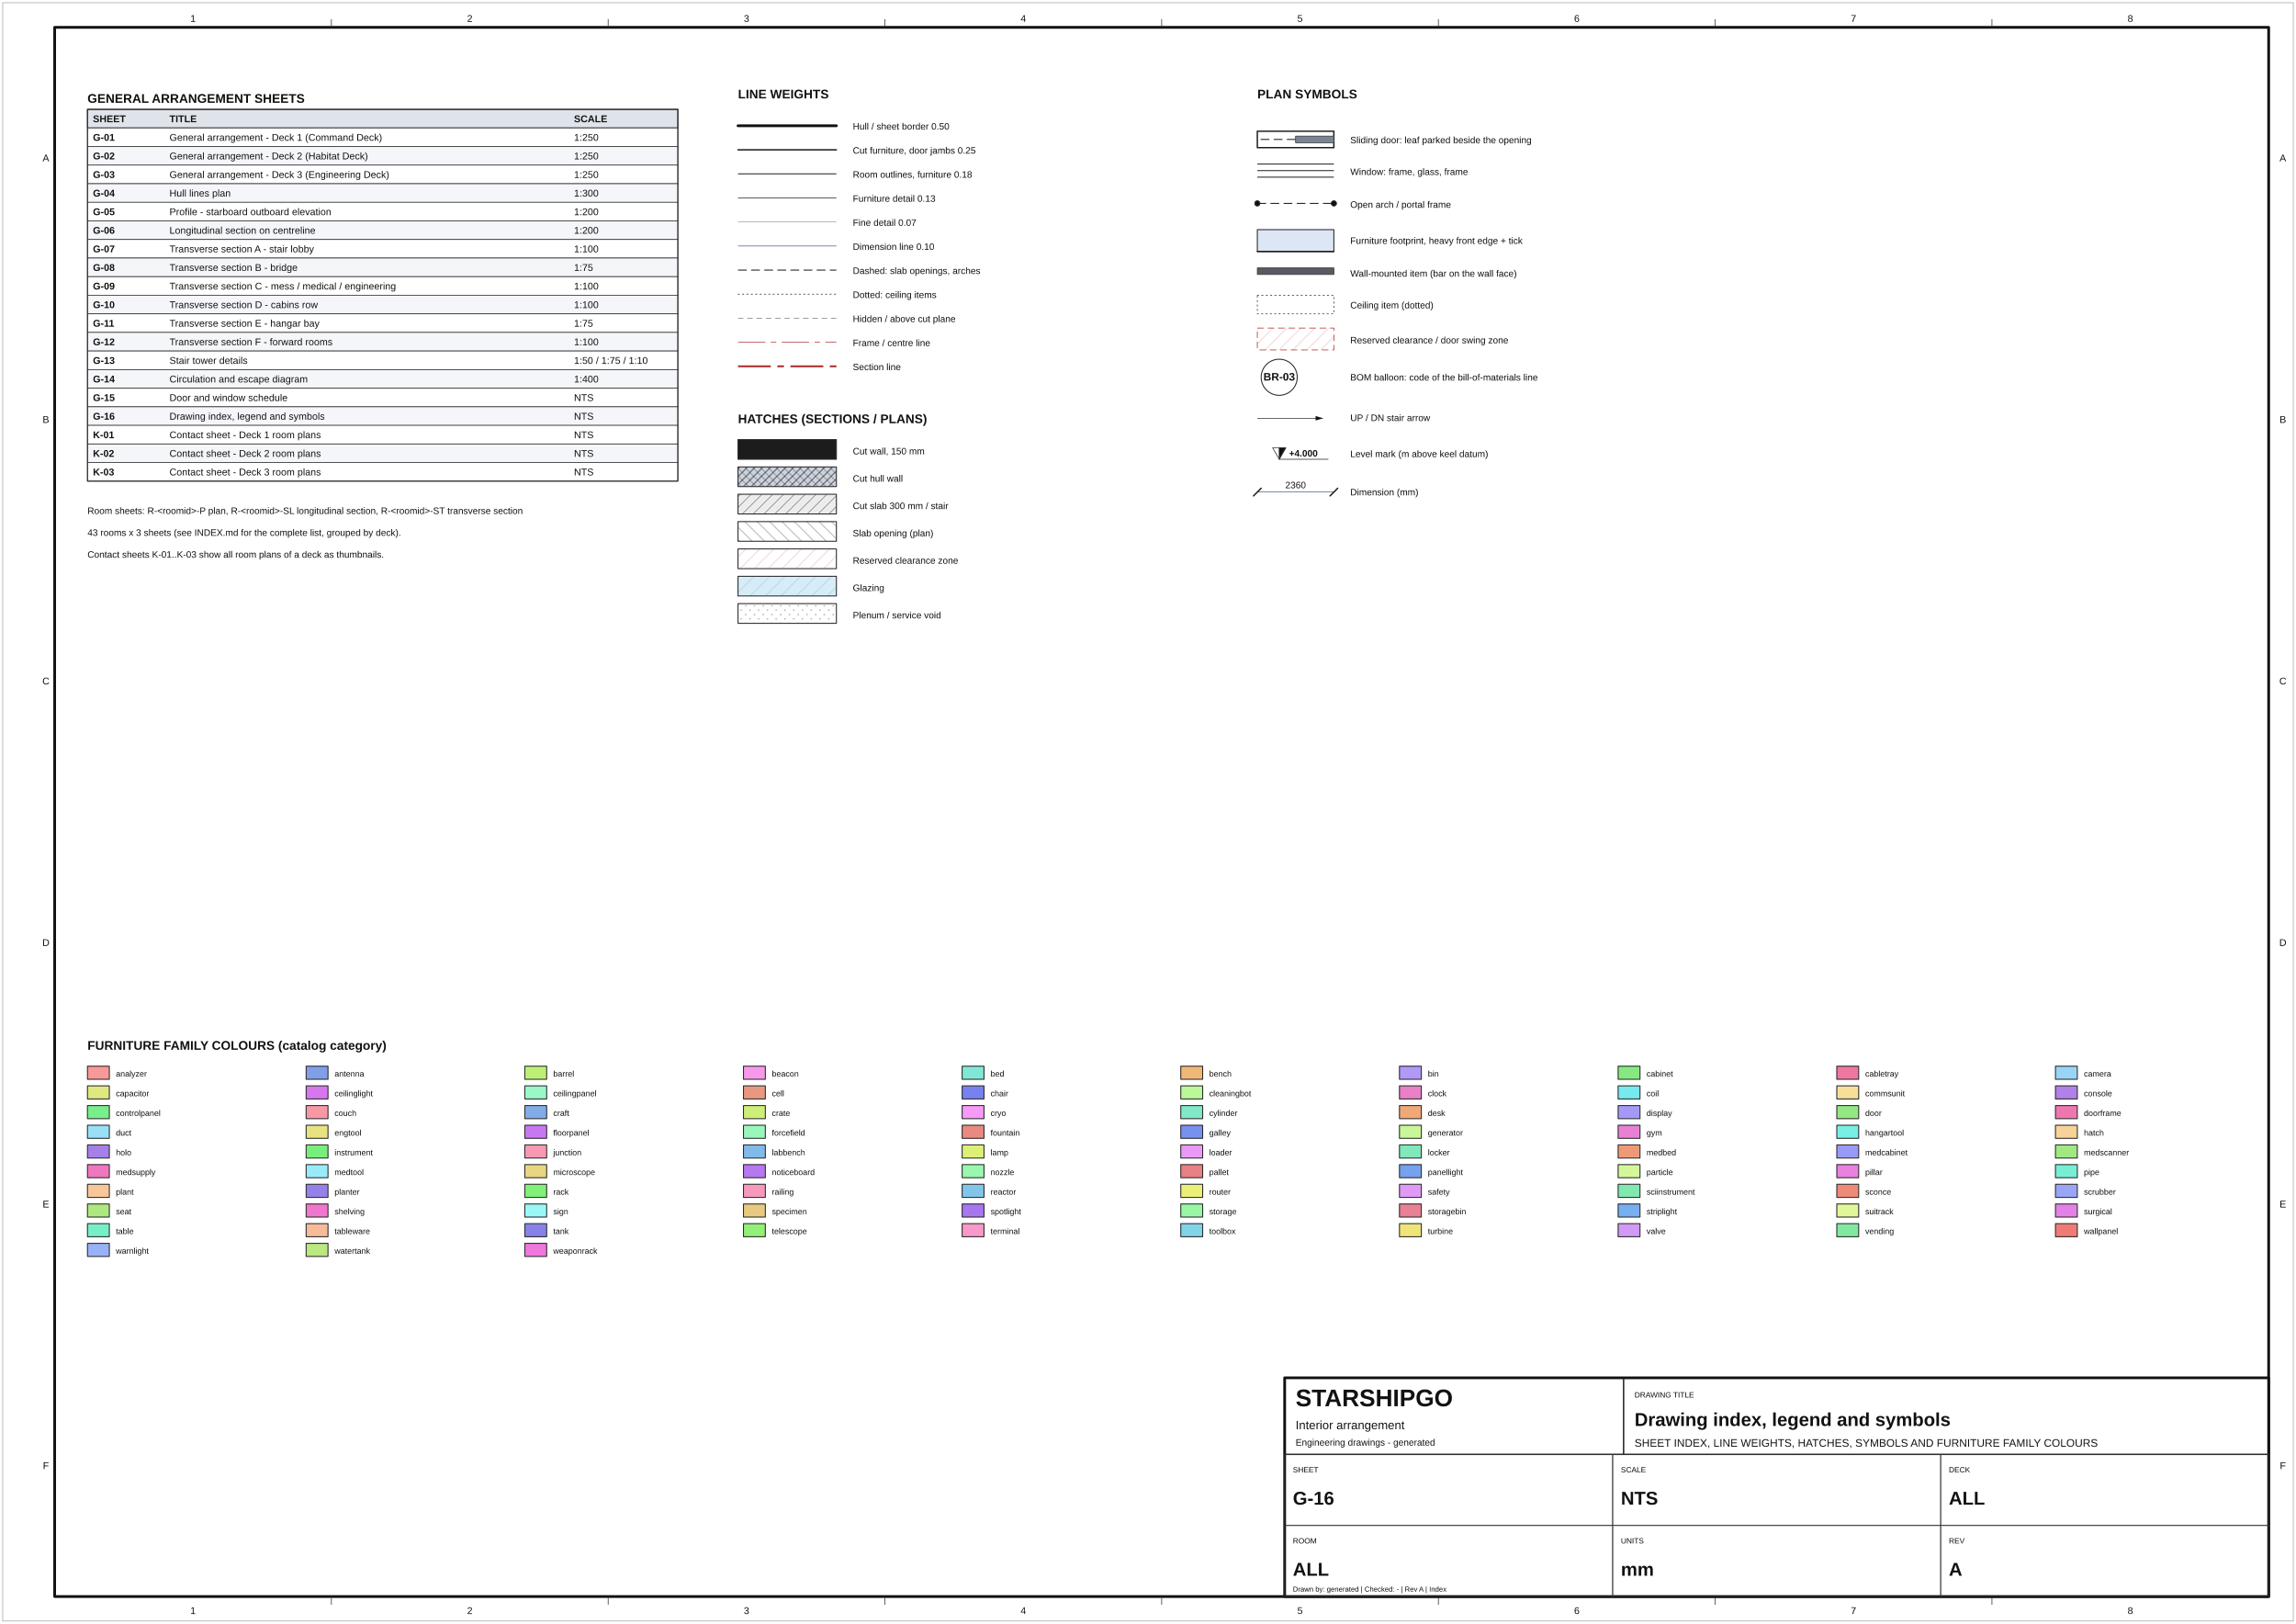
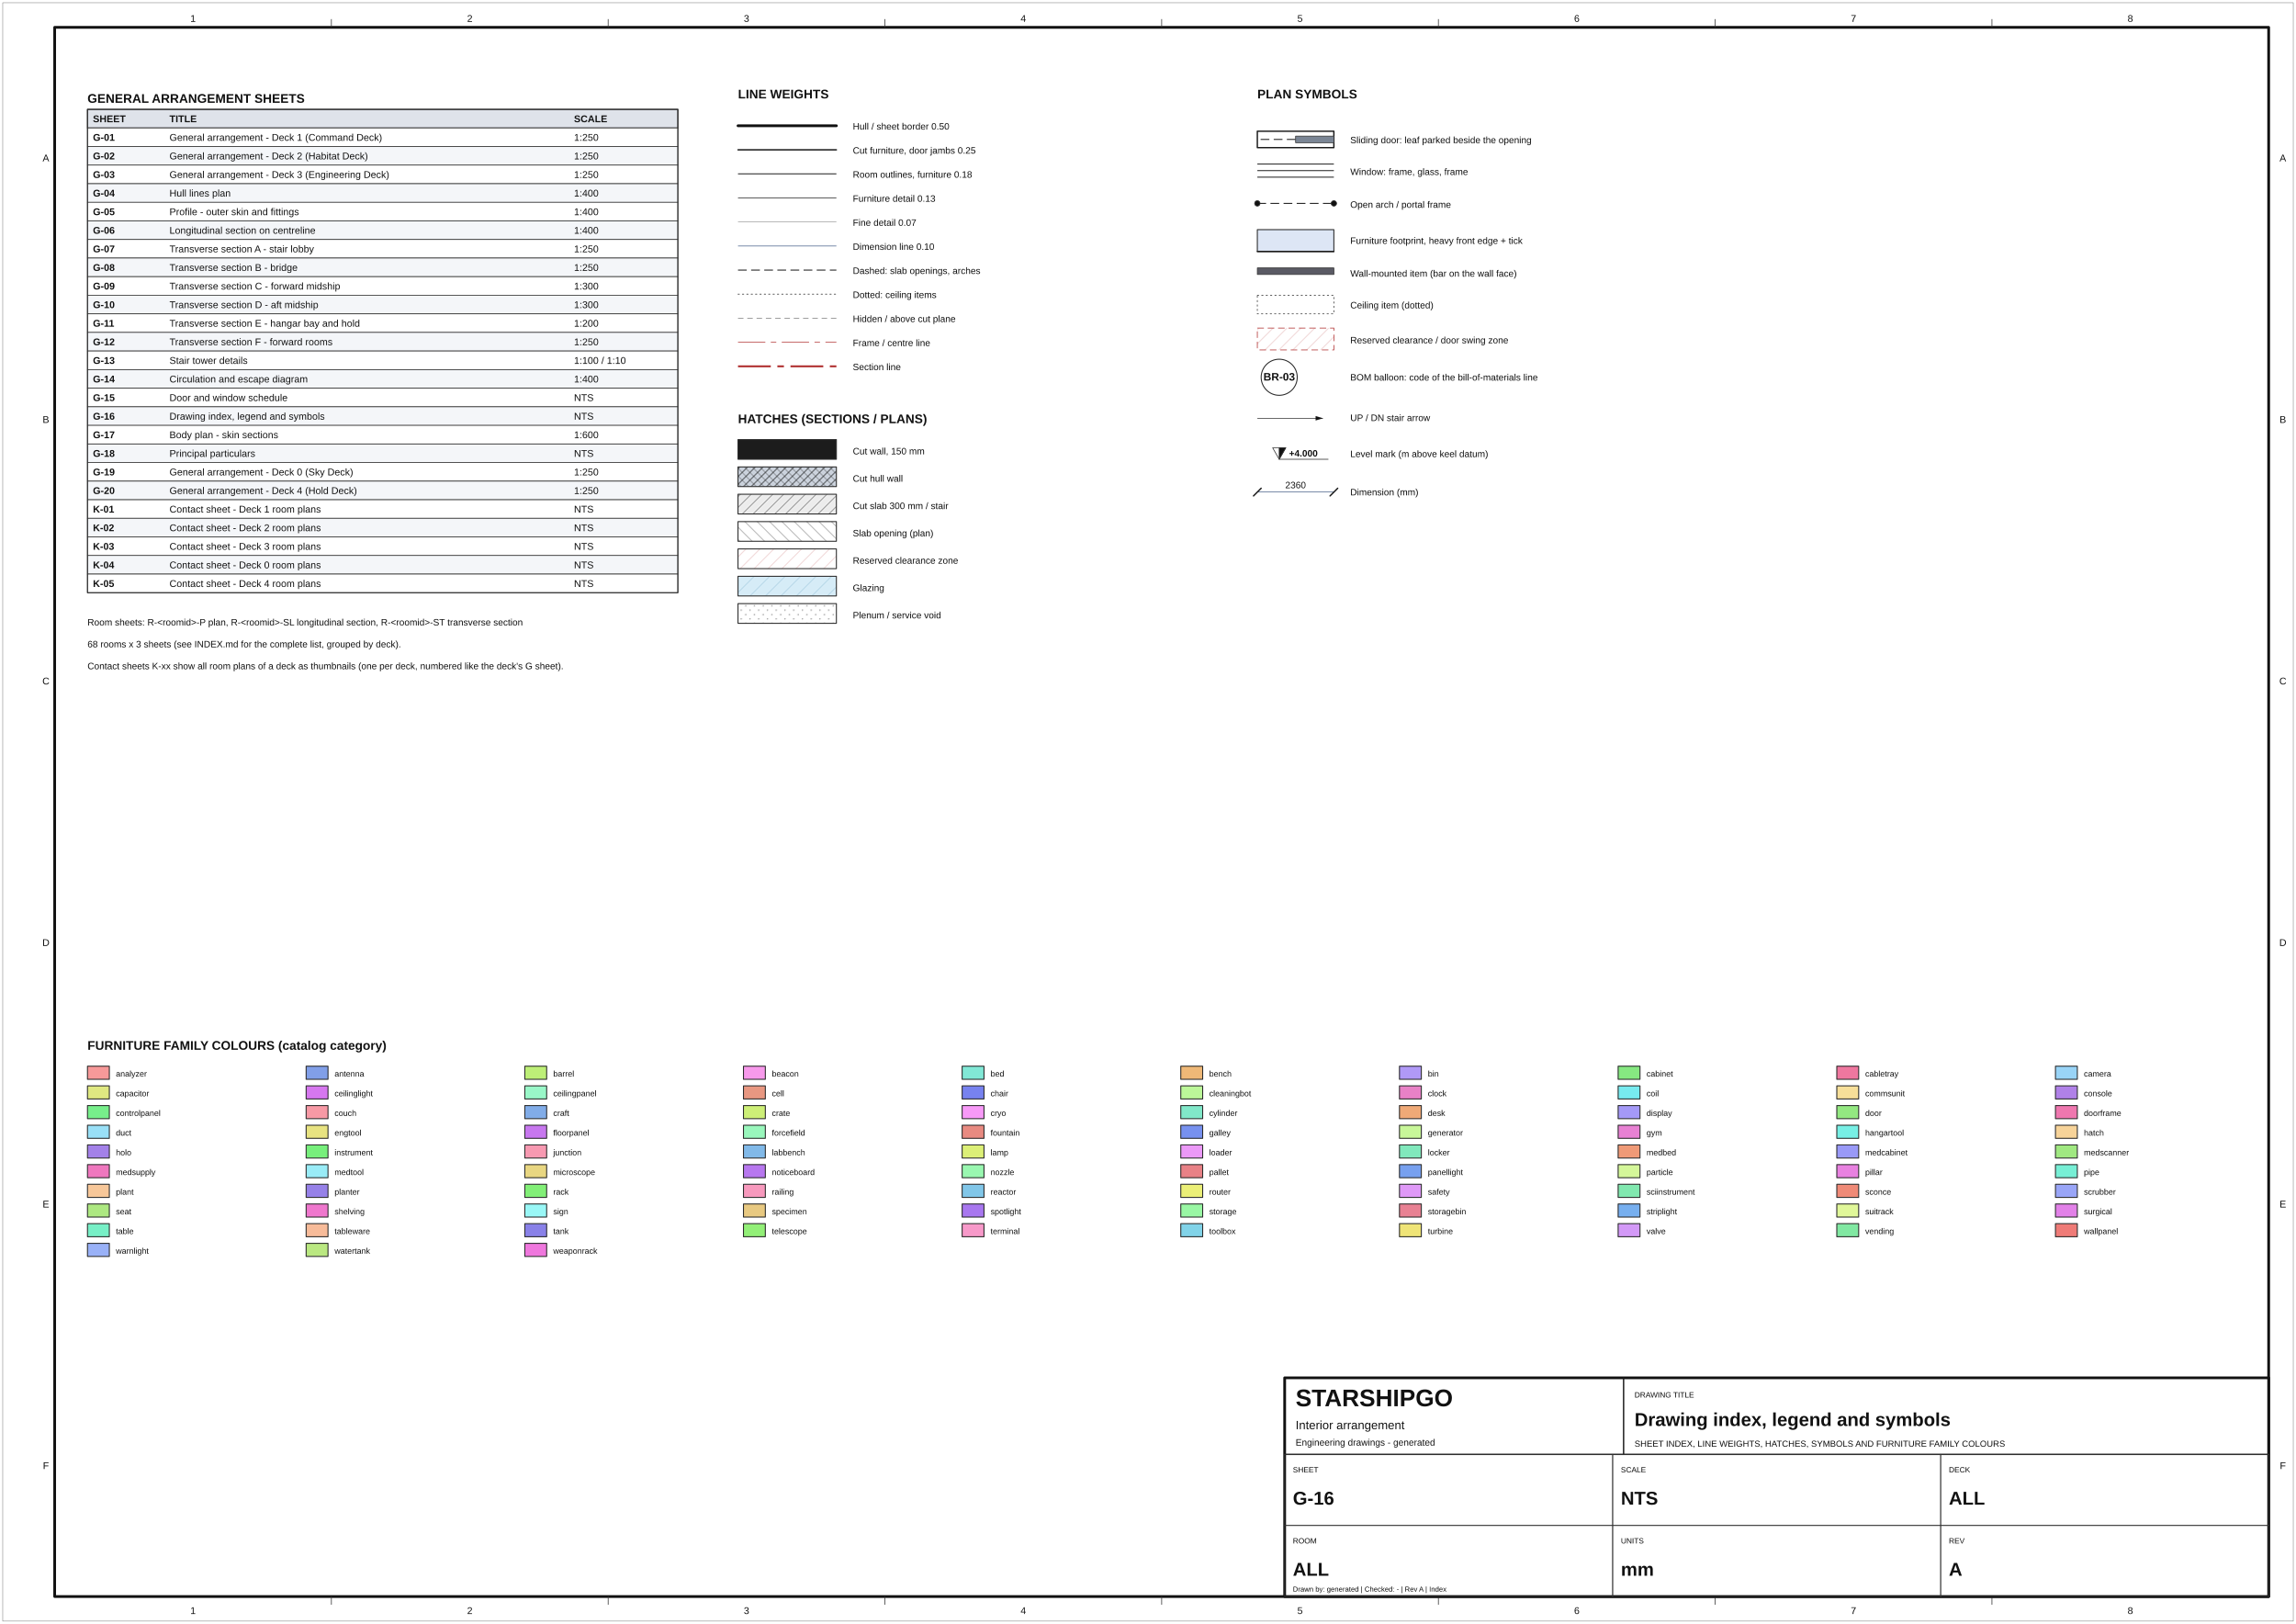
<svg xmlns="http://www.w3.org/2000/svg" width="420mm" height="297mm" viewBox="0 0 420 297">
  <style>
.t{font-family:Arial, Helvetica, 'DejaVu Sans', sans-serif;fill:#111}
.b{font-weight:bold}.i{font-style:italic}
.h{stroke:#111;stroke-width:.5;stroke-linejoin:round;stroke-linecap:round}
.m{stroke:#1a1a1a;stroke-width:.25;stroke-linejoin:round;stroke-linecap:round}
.n{stroke:#2a2a2a;stroke-width:.18;stroke-linejoin:round}
.f{stroke:#333;stroke-width:.13;stroke-linejoin:round}
.x{stroke:#555;stroke-width:.07}
.g{stroke:#9a9a9a;stroke-width:.1}
.gg{stroke:#c4c4c4;stroke-width:.08}
.d{stroke:#1d3c6e;stroke-width:.1}
.dsh{stroke:#222;stroke-width:.18;stroke-dasharray:1.6 .8}
.dot{stroke:#444;stroke-width:.14;stroke-dasharray:.25 .55;stroke-linecap:round}
.hid{stroke:#777;stroke-width:.12;stroke-dasharray:1 .7}
.cl{stroke:#b03030;stroke-width:.12;stroke-dasharray:5 1 1 1}
.cut{stroke:#b03030;stroke-width:.35;stroke-dasharray:6 1.2 1.2 1.2}
.red{stroke:#b03030;stroke-width:.13;stroke-dasharray:1.2 .7}
.none{stroke:none}
.halo{paint-order:stroke;stroke:#fff;stroke-width:.8;stroke-linejoin:round}
</style>
  <defs>
    <pattern id="hSlab" width="1.4" height="1.4" patternUnits="userSpaceOnUse" patternTransform="rotate(45)">
      <rect width="1.4" height="1.4" fill="#ececec" />
      <line x1="0" y1="0" x2="0" y2="1.4" stroke="#222" stroke-width=".13" />
    </pattern>
    <pattern id="hHull" width="1" height="1" patternUnits="userSpaceOnUse" patternTransform="rotate(45)">
      <rect width="1" height="1" fill="#c9d0da" />
      <line x1="0" y1="0" x2="0" y2="1" stroke="#111" stroke-width=".2" />
      <line x1="0" y1="0" x2="1" y2="0" stroke="#111" stroke-width=".1" />
    </pattern>
    <pattern id="hHole" width="1.6" height="1.6" patternUnits="userSpaceOnUse" patternTransform="rotate(-45)">
      <line x1="0" y1="0" x2="0" y2="1.6" stroke="#444" stroke-width=".12" />
    </pattern>
    <pattern id="hZone" width="1.8" height="1.8" patternUnits="userSpaceOnUse" patternTransform="rotate(45)">
      <line x1="0" y1="0" x2="0" y2="1.8" stroke="#d08080" stroke-width=".1" />
    </pattern>
    <pattern id="hPlen" width="1.6" height="1.6" patternUnits="userSpaceOnUse">
      <circle cx=".4" cy=".4" r=".12" fill="#888" />
      <circle cx="1.2" cy="1.2" r=".12" fill="#888" />
    </pattern>
    <pattern id="hGlass" width="2" height="2" patternUnits="userSpaceOnUse" patternTransform="rotate(45)">
      <rect width="2" height="2" fill="#d6ecf7" />
      <line x1="0" y1="0" x2="0" y2="2" stroke="#5a9abb" stroke-width=".08" />
    </pattern>
    <pattern id="hFloor" width="1.2" height="1.2" patternUnits="userSpaceOnUse" patternTransform="rotate(-45)">
      <rect width="1.2" height="1.2" fill="#f2f2f2" />
      <line x1="0" y1="0" x2="0" y2="1.2" stroke="#555" stroke-width=".1" />
    </pattern>
  </defs>
  <rect x="0" y="0" width="420" height="297" fill="#ffffff" />
  <text x="16" y="18.8" font-size="2.3" class="t b">GENERAL ARRANGEMENT SHEETS</text>
  <rect x="16" y="20" width="108" height="3.4" class="n" fill="#dfe3ea" />
  <text x="17" y="22.35" font-size="1.8" class="t b">SHEET</text>
  <text x="31" y="22.35" font-size="1.8" class="t b">TITLE</text>
  <text x="105" y="22.35" font-size="1.8" class="t b">SCALE</text>
  <rect x="16" y="23.4" width="108" height="3.4" class="f" fill="#ffffff" />
  <text x="17" y="25.75" font-size="1.8" class="t b">G-01</text>
  <text x="31" y="25.75" font-size="1.8" class="t">General arrangement - Deck 1 (Command Deck)</text>
  <text x="105" y="25.75" font-size="1.8" class="t">1:250</text>
  <rect x="16" y="26.8" width="108" height="3.4" class="f" fill="#f4f6f9" />
  <text x="17" y="29.15" font-size="1.8" class="t b">G-02</text>
  <text x="31" y="29.15" font-size="1.8" class="t">General arrangement - Deck 2 (Habitat Deck)</text>
  <text x="105" y="29.15" font-size="1.8" class="t">1:250</text>
  <rect x="16" y="30.2" width="108" height="3.4" class="f" fill="#ffffff" />
  <text x="17" y="32.55" font-size="1.8" class="t b">G-03</text>
  <text x="31" y="32.55" font-size="1.8" class="t">General arrangement - Deck 3 (Engineering Deck)</text>
  <text x="105" y="32.55" font-size="1.8" class="t">1:250</text>
  <rect x="16" y="33.6" width="108" height="3.4" class="f" fill="#f4f6f9" />
  <text x="17" y="35.95" font-size="1.8" class="t b">G-04</text>
  <text x="31" y="35.95" font-size="1.8" class="t">Hull lines plan</text>
-   <text x="105" y="35.95" font-size="1.8" class="t">1:300</text>
+   <text x="105" y="35.95" font-size="1.8" class="t">1:400</text>
  <rect x="16" y="37" width="108" height="3.4" class="f" fill="#ffffff" />
  <text x="17" y="39.35" font-size="1.8" class="t b">G-05</text>
-   <text x="31" y="39.35" font-size="1.8" class="t">Profile - starboard outboard elevation</text>
-   <text x="105" y="39.35" font-size="1.8" class="t">1:200</text>
+   <text x="31" y="39.35" font-size="1.8" class="t">Profile - outer skin and fittings</text>
+   <text x="105" y="39.35" font-size="1.8" class="t">1:400</text>
  <rect x="16" y="40.4" width="108" height="3.4" class="f" fill="#f4f6f9" />
  <text x="17" y="42.75" font-size="1.8" class="t b">G-06</text>
  <text x="31" y="42.75" font-size="1.8" class="t">Longitudinal section on centreline</text>
-   <text x="105" y="42.75" font-size="1.8" class="t">1:200</text>
+   <text x="105" y="42.75" font-size="1.8" class="t">1:400</text>
  <rect x="16" y="43.8" width="108" height="3.4" class="f" fill="#ffffff" />
  <text x="17" y="46.15" font-size="1.8" class="t b">G-07</text>
  <text x="31" y="46.15" font-size="1.8" class="t">Transverse section A - stair lobby</text>
-   <text x="105" y="46.15" font-size="1.8" class="t">1:100</text>
+   <text x="105" y="46.15" font-size="1.8" class="t">1:250</text>
  <rect x="16" y="47.2" width="108" height="3.4" class="f" fill="#f4f6f9" />
  <text x="17" y="49.55" font-size="1.8" class="t b">G-08</text>
  <text x="31" y="49.55" font-size="1.8" class="t">Transverse section B - bridge</text>
-   <text x="105" y="49.55" font-size="1.8" class="t">1:75</text>
+   <text x="105" y="49.55" font-size="1.8" class="t">1:250</text>
  <rect x="16" y="50.6" width="108" height="3.4" class="f" fill="#ffffff" />
  <text x="17" y="52.95" font-size="1.8" class="t b">G-09</text>
-   <text x="31" y="52.95" font-size="1.8" class="t">Transverse section C - mess / medical / engineering</text>
-   <text x="105" y="52.95" font-size="1.8" class="t">1:100</text>
+   <text x="31" y="52.95" font-size="1.8" class="t">Transverse section C - forward midship</text>
+   <text x="105" y="52.95" font-size="1.8" class="t">1:300</text>
  <rect x="16" y="54" width="108" height="3.4" class="f" fill="#f4f6f9" />
  <text x="17" y="56.35" font-size="1.8" class="t b">G-10</text>
-   <text x="31" y="56.35" font-size="1.8" class="t">Transverse section D - cabins row</text>
-   <text x="105" y="56.35" font-size="1.8" class="t">1:100</text>
+   <text x="31" y="56.35" font-size="1.8" class="t">Transverse section D - aft midship</text>
+   <text x="105" y="56.35" font-size="1.8" class="t">1:300</text>
  <rect x="16" y="57.4" width="108" height="3.4" class="f" fill="#ffffff" />
  <text x="17" y="59.75" font-size="1.8" class="t b">G-11</text>
-   <text x="31" y="59.75" font-size="1.8" class="t">Transverse section E - hangar bay</text>
-   <text x="105" y="59.75" font-size="1.8" class="t">1:75</text>
+   <text x="31" y="59.75" font-size="1.8" class="t">Transverse section E - hangar bay and hold</text>
+   <text x="105" y="59.75" font-size="1.8" class="t">1:200</text>
  <rect x="16" y="60.8" width="108" height="3.4" class="f" fill="#f4f6f9" />
  <text x="17" y="63.15" font-size="1.8" class="t b">G-12</text>
  <text x="31" y="63.15" font-size="1.8" class="t">Transverse section F - forward rooms</text>
-   <text x="105" y="63.15" font-size="1.8" class="t">1:100</text>
+   <text x="105" y="63.15" font-size="1.8" class="t">1:250</text>
  <rect x="16" y="64.2" width="108" height="3.4" class="f" fill="#ffffff" />
  <text x="17" y="66.55" font-size="1.8" class="t b">G-13</text>
  <text x="31" y="66.55" font-size="1.8" class="t">Stair tower details</text>
-   <text x="105" y="66.55" font-size="1.8" class="t">1:50 / 1:75 / 1:10</text>
+   <text x="105" y="66.55" font-size="1.8" class="t">1:100 / 1:10</text>
  <rect x="16" y="67.6" width="108" height="3.4" class="f" fill="#f4f6f9" />
  <text x="17" y="69.95" font-size="1.8" class="t b">G-14</text>
  <text x="31" y="69.95" font-size="1.8" class="t">Circulation and escape diagram</text>
  <text x="105" y="69.95" font-size="1.8" class="t">1:400</text>
  <rect x="16" y="71" width="108" height="3.4" class="f" fill="#ffffff" />
  <text x="17" y="73.35" font-size="1.8" class="t b">G-15</text>
  <text x="31" y="73.35" font-size="1.8" class="t">Door and window schedule</text>
  <text x="105" y="73.35" font-size="1.8" class="t">NTS</text>
  <rect x="16" y="74.4" width="108" height="3.4" class="f" fill="#f4f6f9" />
  <text x="17" y="76.75" font-size="1.8" class="t b">G-16</text>
  <text x="31" y="76.75" font-size="1.8" class="t">Drawing index, legend and symbols</text>
  <text x="105" y="76.75" font-size="1.8" class="t">NTS</text>
  <rect x="16" y="77.8" width="108" height="3.4" class="f" fill="#ffffff" />
-   <text x="17" y="80.15" font-size="1.8" class="t b">K-01</text>
-   <text x="31" y="80.15" font-size="1.8" class="t">Contact sheet - Deck 1 room plans</text>
-   <text x="105" y="80.15" font-size="1.8" class="t">NTS</text>
+   <text x="17" y="80.15" font-size="1.8" class="t b">G-17</text>
+   <text x="31" y="80.15" font-size="1.8" class="t">Body plan - skin sections</text>
+   <text x="105" y="80.15" font-size="1.8" class="t">1:600</text>
  <rect x="16" y="81.2" width="108" height="3.4" class="f" fill="#f4f6f9" />
-   <text x="17" y="83.55" font-size="1.8" class="t b">K-02</text>
-   <text x="31" y="83.55" font-size="1.8" class="t">Contact sheet - Deck 2 room plans</text>
+   <text x="17" y="83.55" font-size="1.8" class="t b">G-18</text>
+   <text x="31" y="83.55" font-size="1.8" class="t">Principal particulars</text>
  <text x="105" y="83.55" font-size="1.8" class="t">NTS</text>
  <rect x="16" y="84.6" width="108" height="3.4" class="f" fill="#ffffff" />
-   <text x="17" y="86.95" font-size="1.8" class="t b">K-03</text>
-   <text x="31" y="86.95" font-size="1.8" class="t">Contact sheet - Deck 3 room plans</text>
-   <text x="105" y="86.95" font-size="1.8" class="t">NTS</text>
-   <rect x="16" y="20" width="108" height="68" class="n" fill="none" />
-   <text x="16" y="94" font-size="1.7" class="t">Room sheets: R-&lt;roomid&gt;-P plan, R-&lt;roomid&gt;-SL longitudinal section, R-&lt;roomid&gt;-ST transverse section</text>
-   <text x="16" y="98" font-size="1.7" class="t">43 rooms x 3 sheets (see INDEX.md for the complete list, grouped by deck).</text>
-   <text x="16" y="102" font-size="1.7" class="t">Contact sheets K-01..K-03 show all room plans of a deck as thumbnails.</text>
+   <text x="17" y="86.95" font-size="1.8" class="t b">G-19</text>
+   <text x="31" y="86.95" font-size="1.8" class="t">General arrangement - Deck 0 (Sky Deck)</text>
+   <text x="105" y="86.95" font-size="1.8" class="t">1:250</text>
+   <rect x="16" y="88" width="108" height="3.4" class="f" fill="#f4f6f9" />
+   <text x="17" y="90.35" font-size="1.8" class="t b">G-20</text>
+   <text x="31" y="90.35" font-size="1.8" class="t">General arrangement - Deck 4 (Hold Deck)</text>
+   <text x="105" y="90.35" font-size="1.8" class="t">1:250</text>
+   <rect x="16" y="91.4" width="108" height="3.4" class="f" fill="#ffffff" />
+   <text x="17" y="93.75" font-size="1.8" class="t b">K-01</text>
+   <text x="31" y="93.75" font-size="1.8" class="t">Contact sheet - Deck 1 room plans</text>
+   <text x="105" y="93.75" font-size="1.8" class="t">NTS</text>
+   <rect x="16" y="94.8" width="108" height="3.4" class="f" fill="#f4f6f9" />
+   <text x="17" y="97.15" font-size="1.8" class="t b">K-02</text>
+   <text x="31" y="97.15" font-size="1.8" class="t">Contact sheet - Deck 2 room plans</text>
+   <text x="105" y="97.15" font-size="1.8" class="t">NTS</text>
+   <rect x="16" y="98.2" width="108" height="3.4" class="f" fill="#ffffff" />
+   <text x="17" y="100.55" font-size="1.8" class="t b">K-03</text>
+   <text x="31" y="100.55" font-size="1.8" class="t">Contact sheet - Deck 3 room plans</text>
+   <text x="105" y="100.55" font-size="1.8" class="t">NTS</text>
+   <rect x="16" y="101.6" width="108" height="3.4" class="f" fill="#f4f6f9" />
+   <text x="17" y="103.95" font-size="1.8" class="t b">K-04</text>
+   <text x="31" y="103.95" font-size="1.8" class="t">Contact sheet - Deck 0 room plans</text>
+   <text x="105" y="103.95" font-size="1.8" class="t">NTS</text>
+   <rect x="16" y="105" width="108" height="3.4" class="f" fill="#ffffff" />
+   <text x="17" y="107.35" font-size="1.8" class="t b">K-05</text>
+   <text x="31" y="107.35" font-size="1.8" class="t">Contact sheet - Deck 4 room plans</text>
+   <text x="105" y="107.35" font-size="1.8" class="t">NTS</text>
+   <rect x="16" y="20" width="108" height="88.4" class="n" fill="none" />
+   <text x="16" y="114.4" font-size="1.7" class="t">Room sheets: R-&lt;roomid&gt;-P plan, R-&lt;roomid&gt;-SL longitudinal section, R-&lt;roomid&gt;-ST transverse section</text>
+   <text x="16" y="118.4" font-size="1.7" class="t">68 rooms x 3 sheets (see INDEX.md for the complete list, grouped by deck).</text>
+   <text x="16" y="122.4" font-size="1.7" class="t">Contact sheets K-xx show all room plans of a deck as thumbnails (one per deck, numbered like the deck's G sheet).</text>
  <text x="135" y="18" font-size="2.3" class="t b">LINE WEIGHTS</text>
  <line x1="135" y1="23" x2="153" y2="23" class="h" />
  <text x="156" y="23.7" font-size="1.7" class="t">Hull / sheet border 0.50</text>
  <line x1="135" y1="27.4" x2="153" y2="27.4" class="m" />
  <text x="156" y="28.1" font-size="1.7" class="t">Cut furniture, door jambs 0.25</text>
  <line x1="135" y1="31.8" x2="153" y2="31.8" class="n" />
  <text x="156" y="32.5" font-size="1.7" class="t">Room outlines, furniture 0.18</text>
  <line x1="135" y1="36.2" x2="153" y2="36.2" class="f" />
  <text x="156" y="36.9" font-size="1.7" class="t">Furniture detail 0.13</text>
  <line x1="135" y1="40.6" x2="153" y2="40.6" class="x" />
  <text x="156" y="41.3" font-size="1.7" class="t">Fine detail 0.07</text>
  <line x1="135" y1="45" x2="153" y2="45" class="d" />
  <text x="156" y="45.7" font-size="1.7" class="t">Dimension line 0.10</text>
  <line x1="135" y1="49.4" x2="153" y2="49.4" class="dsh" />
  <text x="156" y="50.1" font-size="1.7" class="t">Dashed: slab openings, arches</text>
  <line x1="135" y1="53.8" x2="153" y2="53.8" class="dot" />
  <text x="156" y="54.5" font-size="1.7" class="t">Dotted: ceiling items</text>
  <line x1="135" y1="58.2" x2="153" y2="58.2" class="hid" />
  <text x="156" y="58.9" font-size="1.7" class="t">Hidden / above cut plane</text>
  <line x1="135" y1="62.6" x2="153" y2="62.6" class="cl" />
  <text x="156" y="63.3" font-size="1.7" class="t">Frame / centre line</text>
  <line x1="135" y1="67" x2="153" y2="67" class="cut" />
  <text x="156" y="67.7" font-size="1.7" class="t">Section line</text>
  <text x="135" y="77.4" font-size="2.3" class="t b">HATCHES (SECTIONS / PLANS)</text>
  <rect x="135" y="80.4" width="18" height="3.6" class="n" fill="#1c1c1c" />
  <text x="156" y="83.1" font-size="1.7" class="t">Cut wall, 150 mm</text>
  <rect x="135" y="85.4" width="18" height="3.6" class="n" fill="url(#hHull)" />
  <text x="156" y="88.1" font-size="1.7" class="t">Cut hull wall</text>
  <rect x="135" y="90.4" width="18" height="3.6" class="n" fill="url(#hSlab)" />
  <text x="156" y="93.1" font-size="1.7" class="t">Cut slab 300 mm / stair</text>
  <rect x="135" y="95.4" width="18" height="3.6" class="n" fill="url(#hHole)" />
  <text x="156" y="98.1" font-size="1.7" class="t">Slab opening (plan)</text>
  <rect x="135" y="100.4" width="18" height="3.6" class="n" fill="url(#hZone)" />
  <text x="156" y="103.1" font-size="1.7" class="t">Reserved clearance zone</text>
  <rect x="135" y="105.4" width="18" height="3.6" class="n" fill="url(#hGlass)" />
  <text x="156" y="108.1" font-size="1.7" class="t">Glazing</text>
  <rect x="135" y="110.4" width="18" height="3.6" class="n" fill="url(#hPlen)" />
  <text x="156" y="113.1" font-size="1.7" class="t">Plenum / service void</text>
  <text x="230" y="18" font-size="2.3" class="t b">PLAN SYMBOLS</text>
  <rect x="230" y="24" width="14" height="3" class="m" fill="#fff" />
  <line x1="230.6" y1="25.5" x2="237" y2="25.5" class="dsh" />
  <polygon points="237,24.9 244,24.9 244,26.1 237,26.1" class="f" fill="#7a8594" />
  <text x="247" y="26.2" font-size="1.7" class="t">Sliding door: leaf parked beside the opening</text>
  <line x1="230" y1="30" x2="244" y2="30" class="n" />
  <line x1="230" y1="31.2" x2="244" y2="31.2" class="n" />
  <line x1="230" y1="32.4" x2="244" y2="32.4" class="n" />
  <text x="247" y="32" font-size="1.7" class="t">Window: frame, glass, frame</text>
  <line x1="230" y1="37.2" x2="244" y2="37.2" class="dsh" />
  <circle cx="230" cy="37.2" r="0.5" class="f" fill="#111" />
  <circle cx="244" cy="37.2" r="0.5" class="f" fill="#111" />
  <text x="247" y="38" font-size="1.7" class="t">Open arch / portal frame</text>
  <rect x="230" y="42" width="14" height="4" class="n" fill="#dde6f5" />
  <line x1="230" y1="46" x2="244" y2="46" class="m" />
  <text x="247" y="44.6" font-size="1.7" class="t">Furniture footprint, heavy front edge + tick</text>
  <rect x="230" y="49" width="14" height="1.2" class="f" fill="#5a5a64" />
  <text x="247" y="50.6" font-size="1.7" class="t">Wall-mounted item (bar on the wall face)</text>
  <rect x="230" y="54" width="14" height="3.4" class="dot" fill="none" />
  <text x="247" y="56.4" font-size="1.7" class="t">Ceiling item (dotted)</text>
  <rect x="230" y="60" width="14" height="4" class="red" fill="url(#hZone)" />
  <text x="247" y="62.8" font-size="1.7" class="t">Reserved clearance / door swing zone</text>
  <circle cx="234" cy="69" r="3.3" class="n" fill="#fff" />
  <text x="234" y="69.6" font-size="2" class="t b" text-anchor="middle">BR-03</text>
  <text x="247" y="69.6" font-size="1.7" class="t">BOM balloon: code of the bill-of-materials line</text>
  <line x1="230" y1="76.5" x2="242" y2="76.5" class="f" />
  <polygon points="242,76.5 240.66,76.91 240.66,76.09" class="none" fill="#111" />
  <text x="247" y="77" font-size="1.7" class="t">UP / DN stair arrow</text>
  <line x1="234" y1="84" x2="243" y2="84" class="f" />
  <polygon points="234,84 232.8,81.9 235.2,81.9" class="f" fill="#fff" />
  <polygon points="234,84 235.2,81.9 234,81.9" class="f" fill="#111" />
  <text x="235.8" y="83.5" font-size="1.7" class="t b">+4.000</text>
  <text x="247" y="83.6" font-size="1.7" class="t">Level mark (m above keel datum)</text>
  <line x1="230" y1="90" x2="244" y2="90" class="d" />
  <line x1="229.3" y1="90.7" x2="230.7" y2="89.3" class="m" />
  <line x1="243.3" y1="90.7" x2="244.7" y2="89.3" class="m" />
  <text x="237" y="89.3" font-size="1.7" class="t" text-anchor="middle">2360</text>
  <text x="247" y="90.6" font-size="1.7" class="t">Dimension (mm)</text>
  <text x="16" y="192" font-size="2.3" class="t b">FURNITURE FAMILY COLOURS (catalog category)</text>
  <rect x="16" y="195" width="4" height="2.4" class="n" fill="#f79999" />
  <text x="21.2" y="196.9" font-size="1.5" class="t">analyzer</text>
  <rect x="56" y="195" width="4" height="2.4" class="n" fill="#819fe8" />
  <text x="61.2" y="196.9" font-size="1.5" class="t">antenna</text>
  <rect x="96" y="195" width="4" height="2.4" class="n" fill="#bdef77" />
  <text x="101.2" y="196.9" font-size="1.5" class="t">barrel</text>
  <rect x="136" y="195" width="4" height="2.4" class="n" fill="#f799eb" />
  <text x="141.2" y="196.9" font-size="1.5" class="t">beacon</text>
  <rect x="176" y="195" width="4" height="2.4" class="n" fill="#81e8d6" />
  <text x="181.2" y="196.9" font-size="1.5" class="t">bed</text>
  <rect x="216" y="195" width="4" height="2.4" class="n" fill="#efb877" />
  <text x="221.2" y="196.9" font-size="1.5" class="t">bench</text>
  <rect x="256" y="195" width="4" height="2.4" class="n" fill="#b099f7" />
  <text x="261.2" y="196.9" font-size="1.5" class="t">bin</text>
  <rect x="296" y="195" width="4" height="2.4" class="n" fill="#86e881" />
  <text x="301.2" y="196.9" font-size="1.5" class="t">cabinet</text>
  <rect x="336" y="195" width="4" height="2.4" class="n" fill="#ef779f" />
  <text x="341.2" y="196.9" font-size="1.5" class="t">cabletray</text>
  <rect x="376" y="195" width="4" height="2.4" class="n" fill="#99d4f7" />
  <text x="381.2" y="196.9" font-size="1.5" class="t">camera</text>
  <rect x="16" y="198.6" width="4" height="2.4" class="n" fill="#dfe881" />
  <text x="21.2" y="200.5" font-size="1.5" class="t">capacitor</text>
  <rect x="56" y="198.6" width="4" height="2.4" class="n" fill="#d677ef" />
  <text x="61.2" y="200.5" font-size="1.5" class="t">ceilinglight</text>
  <rect x="96" y="198.6" width="4" height="2.4" class="n" fill="#99f7c8" />
  <text x="101.2" y="200.5" font-size="1.5" class="t">ceilingpanel</text>
  <rect x="136" y="198.6" width="4" height="2.4" class="n" fill="#e89781" />
  <text x="141.2" y="200.5" font-size="1.5" class="t">cell</text>
  <rect x="176" y="198.6" width="4" height="2.4" class="n" fill="#7782ef" />
  <text x="181.2" y="200.5" font-size="1.5" class="t">chair</text>
  <rect x="216" y="198.6" width="4" height="2.4" class="n" fill="#bcf799" />
  <text x="221.2" y="200.5" font-size="1.5" class="t">cleaningbot</text>
  <rect x="256" y="198.6" width="4" height="2.4" class="n" fill="#e881c6" />
  <text x="261.2" y="200.5" font-size="1.5" class="t">clock</text>
  <rect x="296" y="198.6" width="4" height="2.4" class="n" fill="#77eaef" />
  <text x="301.2" y="200.5" font-size="1.5" class="t">coil</text>
  <rect x="336" y="198.6" width="4" height="2.4" class="n" fill="#f7df99" />
  <text x="341.2" y="200.5" font-size="1.5" class="t">commsunit</text>
  <rect x="376" y="198.6" width="4" height="2.4" class="n" fill="#b081e8" />
  <text x="381.2" y="200.5" font-size="1.5" class="t">console</text>
  <rect x="16" y="202.2" width="4" height="2.4" class="n" fill="#77ef8b" />
  <text x="21.2" y="204.1" font-size="1.5" class="t">controlpanel</text>
  <rect x="56" y="202.2" width="4" height="2.4" class="n" fill="#f799a5" />
  <text x="61.2" y="204.1" font-size="1.5" class="t">couch</text>
  <rect x="96" y="202.2" width="4" height="2.4" class="n" fill="#81ace8" />
  <text x="101.2" y="204.1" font-size="1.5" class="t">craft</text>
  <rect x="136" y="202.2" width="4" height="2.4" class="n" fill="#cdef77" />
  <text x="141.2" y="204.1" font-size="1.5" class="t">crate</text>
  <rect x="176" y="202.2" width="4" height="2.4" class="n" fill="#f799f7" />
  <text x="181.2" y="204.1" font-size="1.5" class="t">cryo</text>
  <rect x="216" y="202.2" width="4" height="2.4" class="n" fill="#81e8c9" />
  <text x="221.2" y="204.1" font-size="1.5" class="t">cylinder</text>
  <rect x="256" y="202.2" width="4" height="2.4" class="n" fill="#efa977" />
  <text x="261.2" y="204.1" font-size="1.5" class="t">desk</text>
  <rect x="296" y="202.2" width="4" height="2.4" class="n" fill="#a499f7" />
  <text x="301.2" y="204.1" font-size="1.5" class="t">display</text>
  <rect x="336" y="202.2" width="4" height="2.4" class="n" fill="#93e881" />
  <text x="341.2" y="204.1" font-size="1.5" class="t">door</text>
  <rect x="376" y="202.2" width="4" height="2.4" class="n" fill="#ef77af" />
  <text x="381.2" y="204.1" font-size="1.5" class="t">doorframe</text>
  <rect x="16" y="205.8" width="4" height="2.4" class="n" fill="#99e0f7" />
  <text x="21.2" y="207.7" font-size="1.5" class="t">duct</text>
  <rect x="56" y="205.8" width="4" height="2.4" class="n" fill="#e8e381" />
  <text x="61.2" y="207.7" font-size="1.5" class="t">engtool</text>
  <rect x="96" y="205.8" width="4" height="2.4" class="n" fill="#c777ef" />
  <text x="101.2" y="207.7" font-size="1.5" class="t">floorpanel</text>
  <rect x="136" y="205.8" width="4" height="2.4" class="n" fill="#99f7bc" />
  <text x="141.2" y="207.7" font-size="1.5" class="t">forcefield</text>
  <rect x="176" y="205.8" width="4" height="2.4" class="n" fill="#e88a81" />
  <text x="181.2" y="207.7" font-size="1.5" class="t">fountain</text>
  <rect x="216" y="205.8" width="4" height="2.4" class="n" fill="#7791ef" />
  <text x="221.2" y="207.7" font-size="1.5" class="t">galley</text>
  <rect x="256" y="205.8" width="4" height="2.4" class="n" fill="#c8f799" />
  <text x="261.2" y="207.7" font-size="1.5" class="t">generator</text>
  <rect x="296" y="205.8" width="4" height="2.4" class="n" fill="#e881d3" />
  <text x="301.2" y="207.7" font-size="1.5" class="t">gym</text>
  <rect x="336" y="205.8" width="4" height="2.4" class="n" fill="#77efe5" />
  <text x="341.2" y="207.7" font-size="1.5" class="t">hangartool</text>
  <rect x="376" y="205.8" width="4" height="2.4" class="n" fill="#f7d399" />
  <text x="381.2" y="207.7" font-size="1.5" class="t">hatch</text>
  <rect x="16" y="209.4" width="4" height="2.4" class="n" fill="#a381e8" />
  <text x="21.2" y="211.3" font-size="1.5" class="t">holo</text>
  <rect x="56" y="209.4" width="4" height="2.4" class="n" fill="#77ef7c" />
  <text x="61.2" y="211.3" font-size="1.5" class="t">instrument</text>
  <rect x="96" y="209.4" width="4" height="2.4" class="n" fill="#f799b1" />
  <text x="101.2" y="211.3" font-size="1.5" class="t">junction</text>
  <rect x="136" y="209.4" width="4" height="2.4" class="n" fill="#81b9e8" />
  <text x="141.2" y="211.3" font-size="1.5" class="t">labbench</text>
  <rect x="176" y="209.4" width="4" height="2.4" class="n" fill="#dcef77" />
  <text x="181.2" y="211.3" font-size="1.5" class="t">lamp</text>
  <rect x="216" y="209.4" width="4" height="2.4" class="n" fill="#eb99f7" />
  <text x="221.2" y="211.3" font-size="1.5" class="t">loader</text>
  <rect x="256" y="209.4" width="4" height="2.4" class="n" fill="#81e8bc" />
  <text x="261.2" y="211.3" font-size="1.5" class="t">locker</text>
  <rect x="296" y="209.4" width="4" height="2.4" class="n" fill="#ef9a77" />
  <text x="301.2" y="211.3" font-size="1.5" class="t">medbed</text>
  <rect x="336" y="209.4" width="4" height="2.4" class="n" fill="#9999f7" />
  <text x="341.2" y="211.3" font-size="1.5" class="t">medcabinet</text>
  <rect x="376" y="209.4" width="4" height="2.4" class="n" fill="#a0e881" />
  <text x="381.2" y="211.3" font-size="1.5" class="t">medscanner</text>
  <rect x="16" y="213" width="4" height="2.4" class="n" fill="#ef77be" />
  <text x="21.2" y="214.9" font-size="1.5" class="t">medsupply</text>
  <rect x="56" y="213" width="4" height="2.4" class="n" fill="#99ecf7" />
  <text x="61.2" y="214.9" font-size="1.5" class="t">medtool</text>
  <rect x="96" y="213" width="4" height="2.4" class="n" fill="#e8d681" />
  <text x="101.2" y="214.9" font-size="1.5" class="t">microscope</text>
  <rect x="136" y="213" width="4" height="2.4" class="n" fill="#b777ef" />
  <text x="141.2" y="214.9" font-size="1.5" class="t">noticeboard</text>
  <rect x="176" y="213" width="4" height="2.4" class="n" fill="#99f7b0" />
  <text x="181.2" y="214.9" font-size="1.5" class="t">nozzle</text>
  <rect x="216" y="213" width="4" height="2.4" class="n" fill="#e88186" />
  <text x="221.2" y="214.9" font-size="1.5" class="t">pallet</text>
  <rect x="256" y="213" width="4" height="2.4" class="n" fill="#77a0ef" />
  <text x="261.2" y="214.9" font-size="1.5" class="t">panellight</text>
  <rect x="296" y="213" width="4" height="2.4" class="n" fill="#d4f799" />
  <text x="301.2" y="214.9" font-size="1.5" class="t">particle</text>
  <rect x="336" y="213" width="4" height="2.4" class="n" fill="#e881e0" />
  <text x="341.2" y="214.9" font-size="1.5" class="t">pillar</text>
  <rect x="376" y="213" width="4" height="2.4" class="n" fill="#77efd5" />
  <text x="381.2" y="214.9" font-size="1.5" class="t">pipe</text>
  <rect x="16" y="216.6" width="4" height="2.4" class="n" fill="#f7c799" />
  <text x="21.2" y="218.5" font-size="1.5" class="t">plant</text>
  <rect x="56" y="216.6" width="4" height="2.4" class="n" fill="#9681e8" />
  <text x="61.2" y="218.5" font-size="1.5" class="t">planter</text>
  <rect x="96" y="216.6" width="4" height="2.4" class="n" fill="#82ef77" />
  <text x="101.2" y="218.5" font-size="1.5" class="t">rack</text>
  <rect x="136" y="216.6" width="4" height="2.4" class="n" fill="#f799bd" />
  <text x="141.2" y="218.5" font-size="1.5" class="t">railing</text>
  <rect x="176" y="216.6" width="4" height="2.4" class="n" fill="#81c6e8" />
  <text x="181.2" y="218.5" font-size="1.5" class="t">reactor</text>
  <rect x="216" y="216.6" width="4" height="2.4" class="n" fill="#ebef77" />
  <text x="221.2" y="218.5" font-size="1.5" class="t">router</text>
  <rect x="256" y="216.6" width="4" height="2.4" class="n" fill="#df99f7" />
  <text x="261.2" y="218.5" font-size="1.5" class="t">safety</text>
  <rect x="296" y="216.6" width="4" height="2.4" class="n" fill="#81e8af" />
  <text x="301.2" y="218.5" font-size="1.5" class="t">sciinstrument</text>
  <rect x="336" y="216.6" width="4" height="2.4" class="n" fill="#ef8a77" />
  <text x="341.2" y="218.5" font-size="1.5" class="t">sconce</text>
  <rect x="376" y="216.6" width="4" height="2.4" class="n" fill="#99a5f7" />
  <text x="381.2" y="218.5" font-size="1.5" class="t">scrubber</text>
  <rect x="16" y="220.2" width="4" height="2.4" class="n" fill="#ade881" />
  <text x="21.2" y="222.1" font-size="1.5" class="t">seat</text>
  <rect x="56" y="220.2" width="4" height="2.4" class="n" fill="#ef77cd" />
  <text x="61.2" y="222.1" font-size="1.5" class="t">shelving</text>
  <rect x="96" y="220.2" width="4" height="2.4" class="n" fill="#99f7f6" />
  <text x="101.2" y="222.1" font-size="1.5" class="t">sign</text>
  <rect x="136" y="220.2" width="4" height="2.4" class="n" fill="#e8c981" />
  <text x="141.2" y="222.1" font-size="1.5" class="t">specimen</text>
  <rect x="176" y="220.2" width="4" height="2.4" class="n" fill="#a877ef" />
  <text x="181.2" y="222.1" font-size="1.5" class="t">spotlight</text>
  <rect x="216" y="220.2" width="4" height="2.4" class="n" fill="#99f7a4" />
  <text x="221.2" y="222.1" font-size="1.5" class="t">storage</text>
  <rect x="256" y="220.2" width="4" height="2.4" class="n" fill="#e88193" />
  <text x="261.2" y="222.1" font-size="1.5" class="t">storagebin</text>
  <rect x="296" y="220.2" width="4" height="2.4" class="n" fill="#77afef" />
  <text x="301.2" y="222.1" font-size="1.5" class="t">striplight</text>
  <rect x="336" y="220.2" width="4" height="2.4" class="n" fill="#e0f799" />
  <text x="341.2" y="222.1" font-size="1.5" class="t">suitrack</text>
  <rect x="376" y="220.2" width="4" height="2.4" class="n" fill="#e281e8" />
  <text x="381.2" y="222.1" font-size="1.5" class="t">surgical</text>
  <rect x="16" y="223.8" width="4" height="2.4" class="n" fill="#77efc6" />
  <text x="21.2" y="225.7" font-size="1.5" class="t">table</text>
  <rect x="56" y="223.8" width="4" height="2.4" class="n" fill="#f7bb99" />
  <text x="61.2" y="225.7" font-size="1.5" class="t">tableware</text>
  <rect x="96" y="223.8" width="4" height="2.4" class="n" fill="#8981e8" />
  <text x="101.2" y="225.7" font-size="1.5" class="t">tank</text>
  <rect x="136" y="223.8" width="4" height="2.4" class="n" fill="#92ef77" />
  <text x="141.2" y="225.7" font-size="1.5" class="t">telescope</text>
  <rect x="176" y="223.8" width="4" height="2.4" class="n" fill="#f799c9" />
  <text x="181.2" y="225.7" font-size="1.5" class="t">terminal</text>
  <rect x="216" y="223.8" width="4" height="2.4" class="n" fill="#81d3e8" />
  <text x="221.2" y="225.7" font-size="1.5" class="t">toolbox</text>
  <rect x="256" y="223.8" width="4" height="2.4" class="n" fill="#efe477" />
  <text x="261.2" y="225.7" font-size="1.5" class="t">turbine</text>
  <rect x="296" y="223.8" width="4" height="2.4" class="n" fill="#d399f7" />
  <text x="301.2" y="225.7" font-size="1.5" class="t">valve</text>
  <rect x="336" y="223.8" width="4" height="2.4" class="n" fill="#81e8a2" />
  <text x="341.2" y="225.7" font-size="1.5" class="t">vending</text>
  <rect x="376" y="223.8" width="4" height="2.4" class="n" fill="#ef7b77" />
  <text x="381.2" y="225.7" font-size="1.5" class="t">wallpanel</text>
  <rect x="16" y="227.4" width="4" height="2.4" class="n" fill="#99b1f7" />
  <text x="21.2" y="229.3" font-size="1.5" class="t">warnlight</text>
  <rect x="56" y="227.4" width="4" height="2.4" class="n" fill="#bae881" />
  <text x="61.2" y="229.3" font-size="1.5" class="t">watertank</text>
  <rect x="96" y="227.4" width="4" height="2.4" class="n" fill="#ef77dd" />
  <text x="101.2" y="229.3" font-size="1.5" class="t">weaponrack</text>
  <rect x="0.5" y="0.5" width="419" height="296" class="x" fill="none" />
  <rect x="10" y="5" width="405" height="287" class="h" fill="none" />
  <text x="35.31" y="4" font-size="1.8" class="t" text-anchor="middle">1</text>
  <text x="35.31" y="295.2" font-size="1.8" class="t" text-anchor="middle">1</text>
  <text x="85.94" y="4" font-size="1.8" class="t" text-anchor="middle">2</text>
  <text x="85.94" y="295.2" font-size="1.8" class="t" text-anchor="middle">2</text>
  <line x1="60.62" y1="3.5" x2="60.62" y2="5" class="f" />
  <line x1="60.62" y1="292" x2="60.62" y2="293.5" class="f" />
  <text x="136.56" y="4" font-size="1.8" class="t" text-anchor="middle">3</text>
  <text x="136.56" y="295.2" font-size="1.8" class="t" text-anchor="middle">3</text>
  <line x1="111.25" y1="3.5" x2="111.25" y2="5" class="f" />
  <line x1="111.25" y1="292" x2="111.25" y2="293.5" class="f" />
  <text x="187.19" y="4" font-size="1.8" class="t" text-anchor="middle">4</text>
  <text x="187.19" y="295.2" font-size="1.8" class="t" text-anchor="middle">4</text>
  <line x1="161.88" y1="3.5" x2="161.88" y2="5" class="f" />
  <line x1="161.88" y1="292" x2="161.88" y2="293.5" class="f" />
  <text x="237.81" y="4" font-size="1.8" class="t" text-anchor="middle">5</text>
  <text x="237.81" y="295.2" font-size="1.8" class="t" text-anchor="middle">5</text>
  <line x1="212.5" y1="3.5" x2="212.5" y2="5" class="f" />
  <line x1="212.5" y1="292" x2="212.5" y2="293.5" class="f" />
  <text x="288.44" y="4" font-size="1.8" class="t" text-anchor="middle">6</text>
  <text x="288.44" y="295.2" font-size="1.8" class="t" text-anchor="middle">6</text>
  <line x1="263.12" y1="3.5" x2="263.12" y2="5" class="f" />
  <line x1="263.12" y1="292" x2="263.12" y2="293.5" class="f" />
  <text x="339.06" y="4" font-size="1.8" class="t" text-anchor="middle">7</text>
  <text x="339.06" y="295.2" font-size="1.8" class="t" text-anchor="middle">7</text>
  <line x1="313.75" y1="3.5" x2="313.75" y2="5" class="f" />
  <line x1="313.75" y1="292" x2="313.75" y2="293.5" class="f" />
  <text x="389.69" y="4" font-size="1.8" class="t" text-anchor="middle">8</text>
  <text x="389.69" y="295.2" font-size="1.8" class="t" text-anchor="middle">8</text>
  <line x1="364.38" y1="3.5" x2="364.38" y2="5" class="f" />
  <line x1="364.38" y1="292" x2="364.38" y2="293.5" class="f" />
  <text x="8.4" y="29.52" font-size="1.8" class="t" text-anchor="middle">A</text>
  <text x="417.6" y="29.52" font-size="1.8" class="t" text-anchor="middle">A</text>
  <text x="8.4" y="77.35" font-size="1.8" class="t" text-anchor="middle">B</text>
  <text x="417.6" y="77.35" font-size="1.8" class="t" text-anchor="middle">B</text>
  <text x="8.4" y="125.18" font-size="1.8" class="t" text-anchor="middle">C</text>
  <text x="417.6" y="125.18" font-size="1.8" class="t" text-anchor="middle">C</text>
  <text x="8.4" y="173.02" font-size="1.8" class="t" text-anchor="middle">D</text>
  <text x="417.6" y="173.02" font-size="1.8" class="t" text-anchor="middle">D</text>
  <text x="8.4" y="220.85" font-size="1.8" class="t" text-anchor="middle">E</text>
  <text x="417.6" y="220.85" font-size="1.8" class="t" text-anchor="middle">E</text>
  <text x="8.4" y="268.68" font-size="1.8" class="t" text-anchor="middle">F</text>
  <text x="417.6" y="268.68" font-size="1.8" class="t" text-anchor="middle">F</text>
  <rect x="235" y="252" width="180" height="40" class="h" fill="#ffffff" />
  <line x1="235" y1="266" x2="415" y2="266" class="m" />
  <line x1="297" y1="252" x2="297" y2="266" class="m" />
  <text x="237" y="257.2" font-size="4.4" class="t b">STARSHIPGO</text>
  <text x="237" y="261.4" font-size="2.2" class="t">Interior arrangement</text>
  <text x="237" y="264.4" font-size="1.7" class="t" fill="#444">Engineering drawings - generated</text>
  <text x="299" y="255.6" font-size="1.4" class="t" fill="#666">DRAWING TITLE</text>
  <text x="299" y="260.8" font-size="3.4" class="t b">Drawing index, legend and symbols</text>
-   <text x="299" y="264.6" font-size="2" class="t">SHEET INDEX, LINE WEIGHTS, HATCHES, SYMBOLS AND FURNITURE FAMILY COLOURS</text>
+   <text x="299" y="264.6" font-size="1.6" class="t">SHEET INDEX, LINE WEIGHTS, HATCHES, SYMBOLS AND FURNITURE FAMILY COLOURS</text>
  <rect x="235" y="266" width="60" height="13" class="f" fill="none" />
  <text x="236.5" y="269.3" font-size="1.4" class="t" fill="#666">SHEET</text>
  <text x="236.5" y="275.2" font-size="3.4" class="t b">G-16</text>
  <rect x="295" y="266" width="60" height="13" class="f" fill="none" />
  <text x="296.5" y="269.3" font-size="1.4" class="t" fill="#666">SCALE</text>
  <text x="296.5" y="275.2" font-size="3.4" class="t b">NTS</text>
  <rect x="355" y="266" width="60" height="13" class="f" fill="none" />
  <text x="356.5" y="269.3" font-size="1.4" class="t" fill="#666">DECK</text>
  <text x="356.5" y="275.2" font-size="3.4" class="t b">ALL</text>
  <rect x="235" y="279" width="60" height="13" class="f" fill="none" />
  <text x="236.5" y="282.3" font-size="1.4" class="t" fill="#666">ROOM</text>
  <text x="236.5" y="288.2" font-size="3.4" class="t b">ALL</text>
  <rect x="295" y="279" width="60" height="13" class="f" fill="none" />
  <text x="296.5" y="282.3" font-size="1.4" class="t" fill="#666">UNITS</text>
  <text x="296.5" y="288.2" font-size="3.4" class="t b">mm</text>
  <rect x="355" y="279" width="60" height="13" class="f" fill="none" />
  <text x="356.5" y="282.3" font-size="1.4" class="t" fill="#666">REV</text>
  <text x="356.5" y="288.2" font-size="3.4" class="t b">A</text>
  <text x="236.5" y="291.1" font-size="1.3" class="t" fill="#555">Drawn by: generated   |   Checked: -   |   Rev A   |   Index</text>
</svg>
